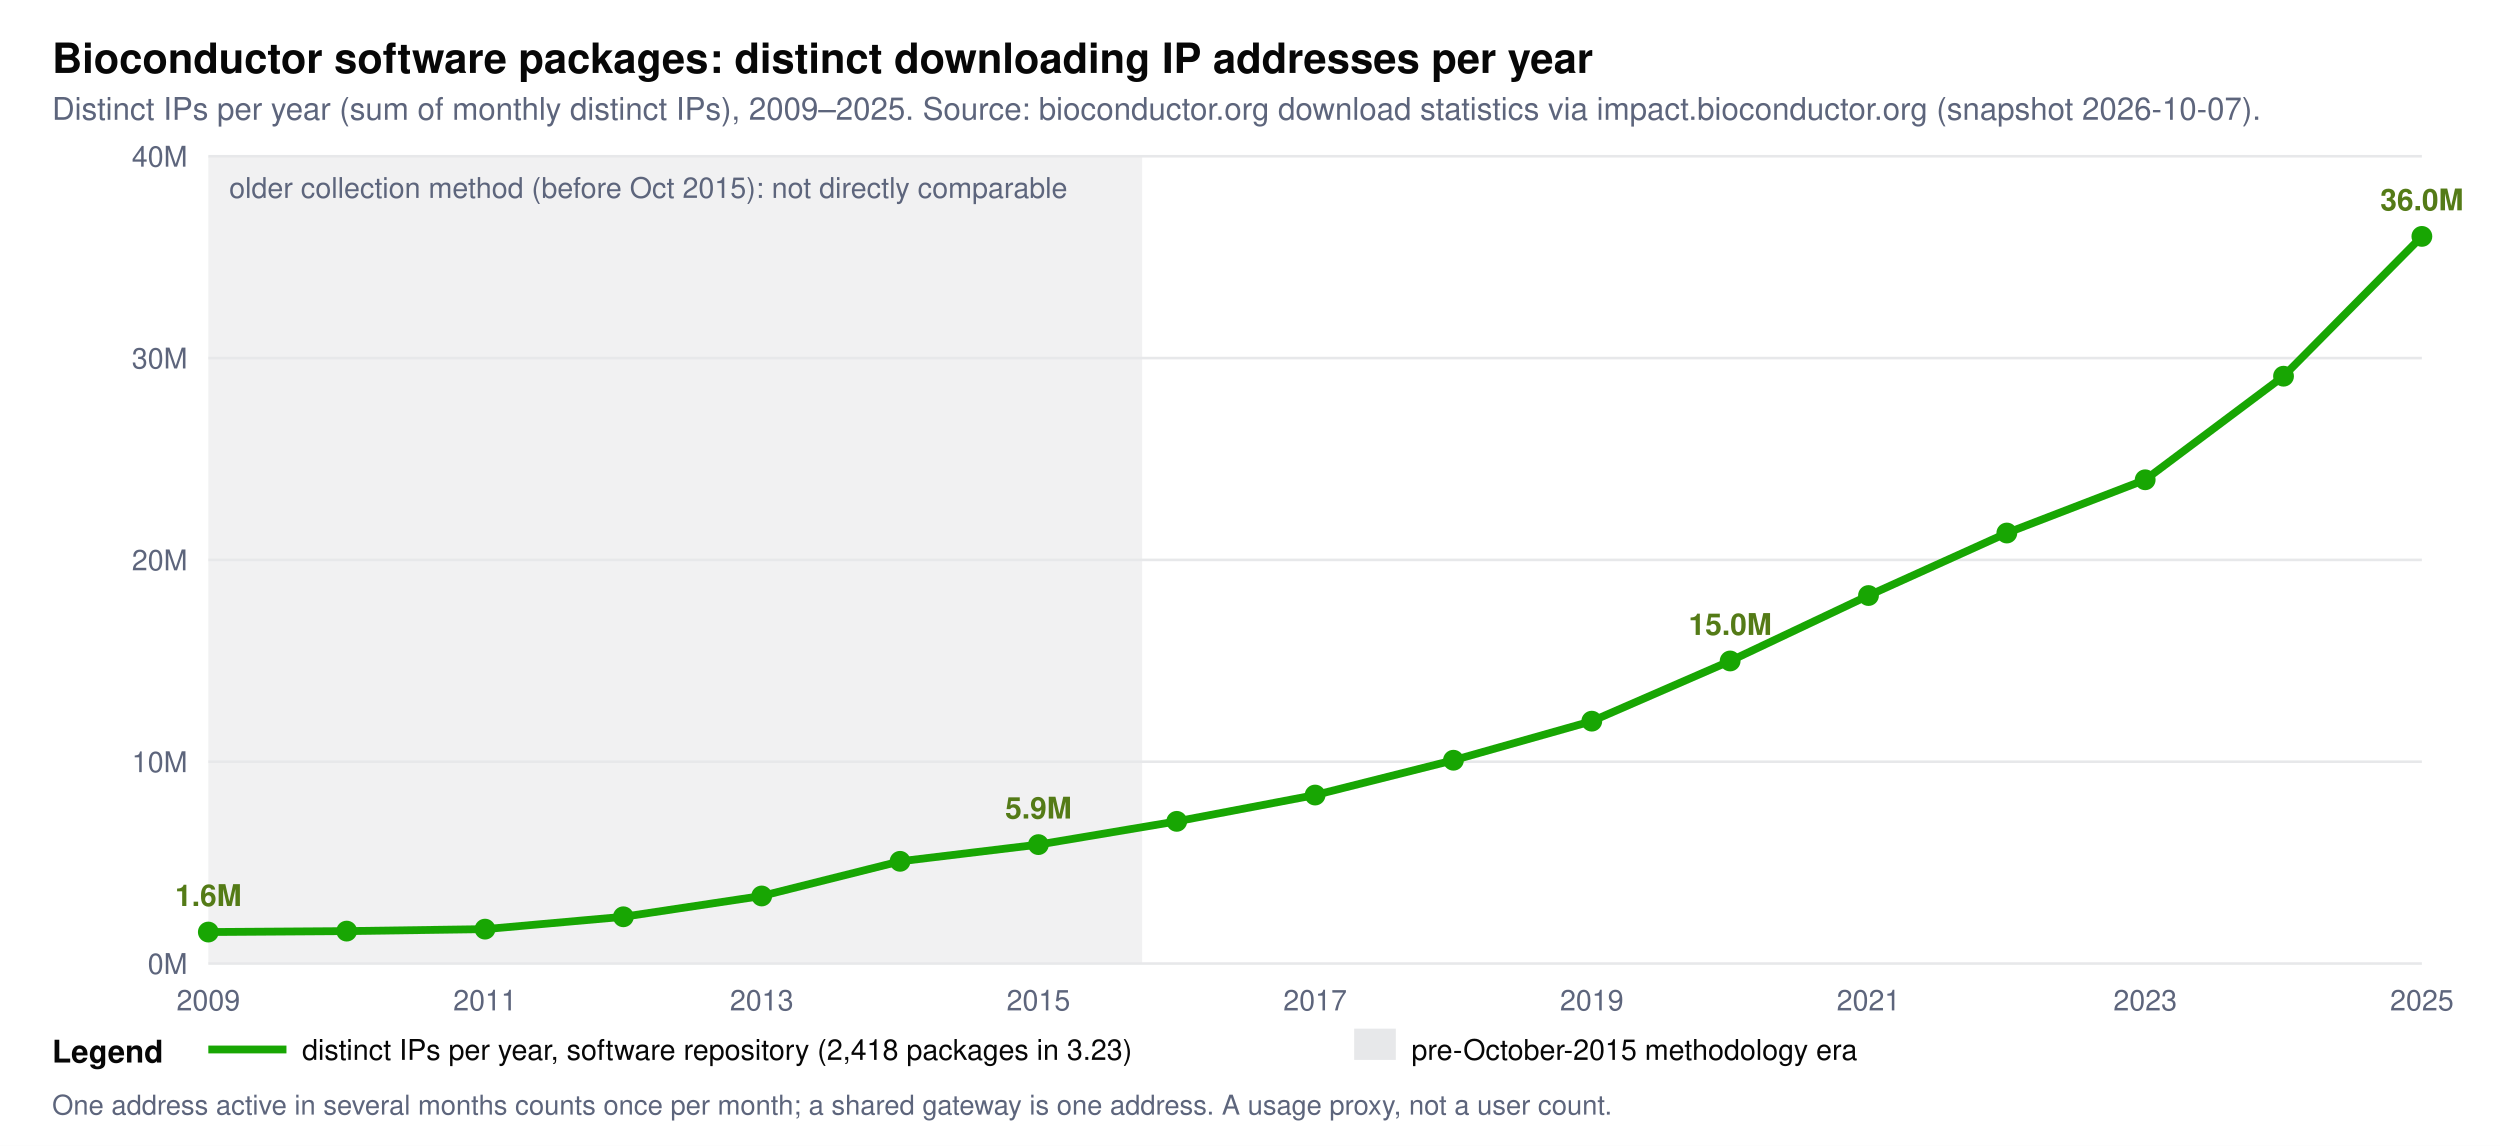
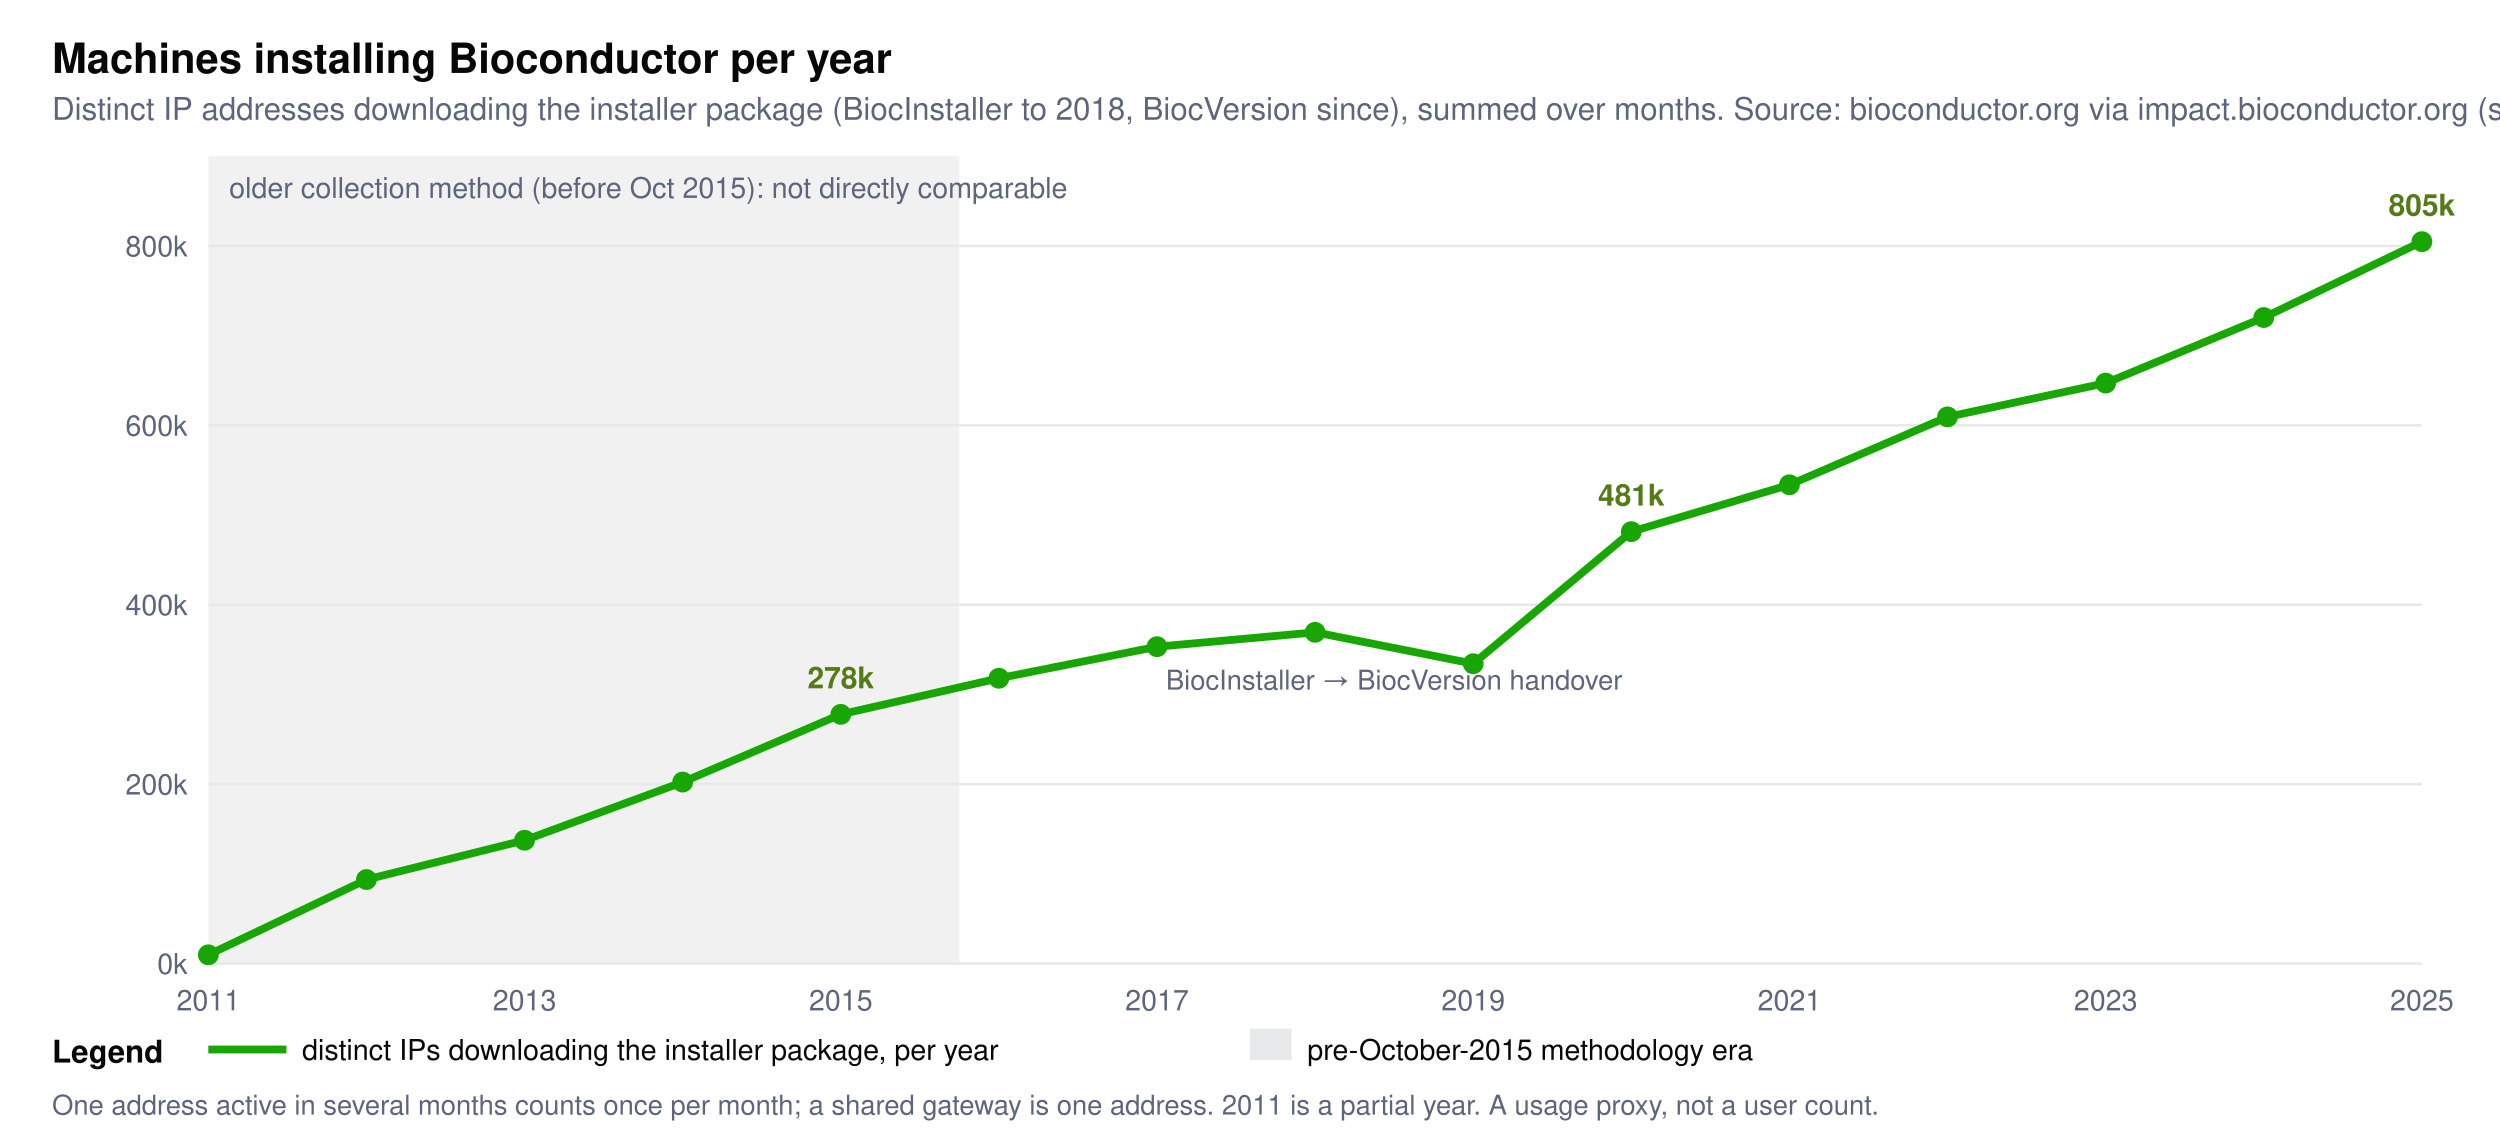
<svg xmlns="http://www.w3.org/2000/svg" viewBox="0 0 960 440" width="960" height="440" font-family="ui-sans-serif,system-ui,Helvetica,Arial,sans-serif">
  <rect width="960" height="440" fill="white" />
-   <text x="20" y="28" font-size="16" font-weight="700" fill="#070707">Bioconductor software packages: distinct downloading IP addresses per year</text>
-   <text x="20" y="46" font-size="12" fill="#5d657c">Distinct IPs per year (sum of monthly distinct IPs), 2009–2025. Source: bioconductor.org download statistics via impact.bioconductor.org (snapshot 2026-10-07).</text>
-   <rect x="80.0" y="60" width="358.594" height="310" fill="#e7e8ea" opacity="0.6" />
+   <text x="20" y="28" font-size="16" font-weight="700" fill="#070707">Machines installing Bioconductor per year</text>
+   <text x="20" y="46" font-size="12" fill="#5d657c">Distinct IP addresses downloading the installer package (BiocInstaller to 2018, BiocVersion since), summed over months. Source: bioconductor.org via impact.bioconductor.org (snapshot 2026-10-07).</text>
+   <rect x="80.0" y="60" width="288.393" height="310" fill="#e7e8ea" opacity="0.6" />
  <text x="88.0" y="76" font-size="11" fill="#5d657c">older collection method (before Oct 2015): not directly comparable</text>
  <line x1="80" y1="370.0" x2="930" y2="370.0" stroke="#e7e8ea" />
-   <text x="72" y="374.0" text-anchor="end" font-size="11" fill="#5d657c">0M</text>
-   <line x1="80" y1="292.5" x2="930" y2="292.5" stroke="#e7e8ea" />
-   <text x="72" y="296.5" text-anchor="end" font-size="11" fill="#5d657c">10M</text>
-   <line x1="80" y1="215.0" x2="930" y2="215.0" stroke="#e7e8ea" />
-   <text x="72" y="219.0" text-anchor="end" font-size="11" fill="#5d657c">20M</text>
-   <line x1="80" y1="137.5" x2="930" y2="137.5" stroke="#e7e8ea" />
-   <text x="72" y="141.5" text-anchor="end" font-size="11" fill="#5d657c">30M</text>
-   <line x1="80" y1="60.0" x2="930" y2="60.0" stroke="#e7e8ea" />
-   <text x="72" y="64.0" text-anchor="end" font-size="11" fill="#5d657c">40M</text>
-   <text x="80.0" y="388" text-anchor="middle" font-size="11" fill="#5d657c">2009</text>
-   <text x="186.25" y="388" text-anchor="middle" font-size="11" fill="#5d657c">2011</text>
-   <text x="292.5" y="388" text-anchor="middle" font-size="11" fill="#5d657c">2013</text>
-   <text x="398.75" y="388" text-anchor="middle" font-size="11" fill="#5d657c">2015</text>
-   <text x="505.0" y="388" text-anchor="middle" font-size="11" fill="#5d657c">2017</text>
-   <text x="611.25" y="388" text-anchor="middle" font-size="11" fill="#5d657c">2019</text>
-   <text x="717.5" y="388" text-anchor="middle" font-size="11" fill="#5d657c">2021</text>
-   <text x="823.75" y="388" text-anchor="middle" font-size="11" fill="#5d657c">2023</text>
+   <text x="72" y="374.0" text-anchor="end" font-size="11" fill="#5d657c">0k</text>
+   <line x1="80" y1="301.111" x2="930" y2="301.111" stroke="#e7e8ea" />
+   <text x="72" y="305.111" text-anchor="end" font-size="11" fill="#5d657c">200k</text>
+   <line x1="80" y1="232.222" x2="930" y2="232.222" stroke="#e7e8ea" />
+   <text x="72" y="236.222" text-anchor="end" font-size="11" fill="#5d657c">400k</text>
+   <line x1="80" y1="163.333" x2="930" y2="163.333" stroke="#e7e8ea" />
+   <text x="72" y="167.333" text-anchor="end" font-size="11" fill="#5d657c">600k</text>
+   <line x1="80" y1="94.444" x2="930" y2="94.444" stroke="#e7e8ea" />
+   <text x="72" y="98.444" text-anchor="end" font-size="11" fill="#5d657c">800k</text>
+   <text x="80.0" y="388" text-anchor="middle" font-size="11" fill="#5d657c">2011</text>
+   <text x="201.429" y="388" text-anchor="middle" font-size="11" fill="#5d657c">2013</text>
+   <text x="322.857" y="388" text-anchor="middle" font-size="11" fill="#5d657c">2015</text>
+   <text x="444.286" y="388" text-anchor="middle" font-size="11" fill="#5d657c">2017</text>
+   <text x="565.714" y="388" text-anchor="middle" font-size="11" fill="#5d657c">2019</text>
+   <text x="687.143" y="388" text-anchor="middle" font-size="11" fill="#5d657c">2021</text>
+   <text x="808.571" y="388" text-anchor="middle" font-size="11" fill="#5d657c">2023</text>
  <text x="930.0" y="388" text-anchor="middle" font-size="11" fill="#5d657c">2025</text>
-   <polyline points="80.0,357.909 133.125,357.546 186.25,356.79 239.375,352.043 292.5,344.055 345.625,330.747 398.75,324.33 451.875,315.399 505.0,305.299 558.125,291.931 611.25,276.928 664.375,253.813 717.5,228.686 770.625,204.681 823.75,184.235 876.875,144.463 930.0,90.778" fill="none" stroke="#18a603" stroke-width="3" />
-   <circle cx="80.0" cy="357.909" r="4" fill="#18a603" />
-   <circle cx="133.125" cy="357.546" r="4" fill="#18a603" />
-   <circle cx="186.25" cy="356.79" r="4" fill="#18a603" />
-   <circle cx="239.375" cy="352.043" r="4" fill="#18a603" />
-   <circle cx="292.5" cy="344.055" r="4" fill="#18a603" />
-   <circle cx="345.625" cy="330.747" r="4" fill="#18a603" />
-   <circle cx="398.75" cy="324.33" r="4" fill="#18a603" />
-   <circle cx="451.875" cy="315.399" r="4" fill="#18a603" />
-   <circle cx="505.0" cy="305.299" r="4" fill="#18a603" />
-   <circle cx="558.125" cy="291.931" r="4" fill="#18a603" />
-   <circle cx="611.25" cy="276.928" r="4" fill="#18a603" />
-   <circle cx="664.375" cy="253.813" r="4" fill="#18a603" />
-   <circle cx="717.5" cy="228.686" r="4" fill="#18a603" />
-   <circle cx="770.625" cy="204.681" r="4" fill="#18a603" />
-   <circle cx="823.75" cy="184.235" r="4" fill="#18a603" />
-   <circle cx="876.875" cy="144.463" r="4" fill="#18a603" />
-   <circle cx="930.0" cy="90.778" r="4" fill="#18a603" />
-   <text x="80.0" y="347.909" text-anchor="middle" font-size="11.5" font-weight="700" fill="#547b17">1.6M</text>
-   <text x="398.75" y="314.33" text-anchor="middle" font-size="11.5" font-weight="700" fill="#547b17">5.9M</text>
-   <text x="664.375" y="243.813" text-anchor="middle" font-size="11.5" font-weight="700" fill="#547b17">15.0M</text>
-   <text x="930.0" y="80.778" text-anchor="middle" font-size="11.5" font-weight="700" fill="#547b17">36.0M</text>
-   <text x="80" y="52" text-anchor="start" font-size="11" fill="#5d657c" />
+   <polyline points="80.0,366.651 140.714,337.747 201.429,322.653 262.143,300.318 322.857,274.315 383.571,260.457 444.286,248.328 505.0,242.81 565.714,254.865 626.429,204.158 687.143,186.162 747.857,160.079 808.571,147.105 869.286,121.927 930.0,92.791" fill="none" stroke="#18a603" stroke-width="3" />
+   <circle cx="80.0" cy="366.651" r="4" fill="#18a603" />
+   <circle cx="140.714" cy="337.747" r="4" fill="#18a603" />
+   <circle cx="201.429" cy="322.653" r="4" fill="#18a603" />
+   <circle cx="262.143" cy="300.318" r="4" fill="#18a603" />
+   <circle cx="322.857" cy="274.315" r="4" fill="#18a603" />
+   <circle cx="383.571" cy="260.457" r="4" fill="#18a603" />
+   <circle cx="444.286" cy="248.328" r="4" fill="#18a603" />
+   <circle cx="505.0" cy="242.81" r="4" fill="#18a603" />
+   <circle cx="565.714" cy="254.865" r="4" fill="#18a603" />
+   <circle cx="626.429" cy="204.158" r="4" fill="#18a603" />
+   <circle cx="687.143" cy="186.162" r="4" fill="#18a603" />
+   <circle cx="747.857" cy="160.079" r="4" fill="#18a603" />
+   <circle cx="808.571" cy="147.105" r="4" fill="#18a603" />
+   <circle cx="869.286" cy="121.927" r="4" fill="#18a603" />
+   <circle cx="930.0" cy="92.791" r="4" fill="#18a603" />
+   <text x="322.857" y="264.315" text-anchor="middle" font-size="11.5" font-weight="700" fill="#547b17">278k</text>
+   <text x="626.429" y="194.158" text-anchor="middle" font-size="11.5" font-weight="700" fill="#547b17">481k</text>
+   <text x="930.0" y="82.791" text-anchor="middle" font-size="11.5" font-weight="700" fill="#547b17">805k</text>
+   <text x="535.357" y="264.81" text-anchor="middle" font-size="10.5" fill="#5d657c">BiocInstaller → BiocVersion handover</text>
  <text x="20" y="408" font-size="12" font-weight="700" fill="#070707">Legend</text>
  <line x1="80" y1="403" x2="110" y2="403" stroke="#18a603" stroke-width="3" />
-   <text x="116" y="407" font-size="11" fill="#070707">distinct IPs per year, software repository (2,418 packages in 3.23)</text>
-   <rect x="520" y="395" width="16" height="12" fill="#e7e8ea" />
-   <text x="542" y="407" font-size="11" fill="#070707">pre-October-2015 methodology era</text>
-   <text x="20" y="428" font-size="10.5" fill="#5d657c">One address active in several months counts once per month; a shared gateway is one address. A usage proxy, not a user count.</text>
+   <text x="116" y="407" font-size="11" fill="#070707">distinct IPs downloading the installer package, per year</text>
+   <rect x="480" y="395" width="16" height="12" fill="#e7e8ea" />
+   <text x="502" y="407" font-size="11" fill="#070707">pre-October-2015 methodology era</text>
+   <text x="20" y="428" font-size="10.5" fill="#5d657c">One address active in several months counts once per month; a shared gateway is one address. 2011 is a partial year. A usage proxy, not a user count.</text>
</svg>
